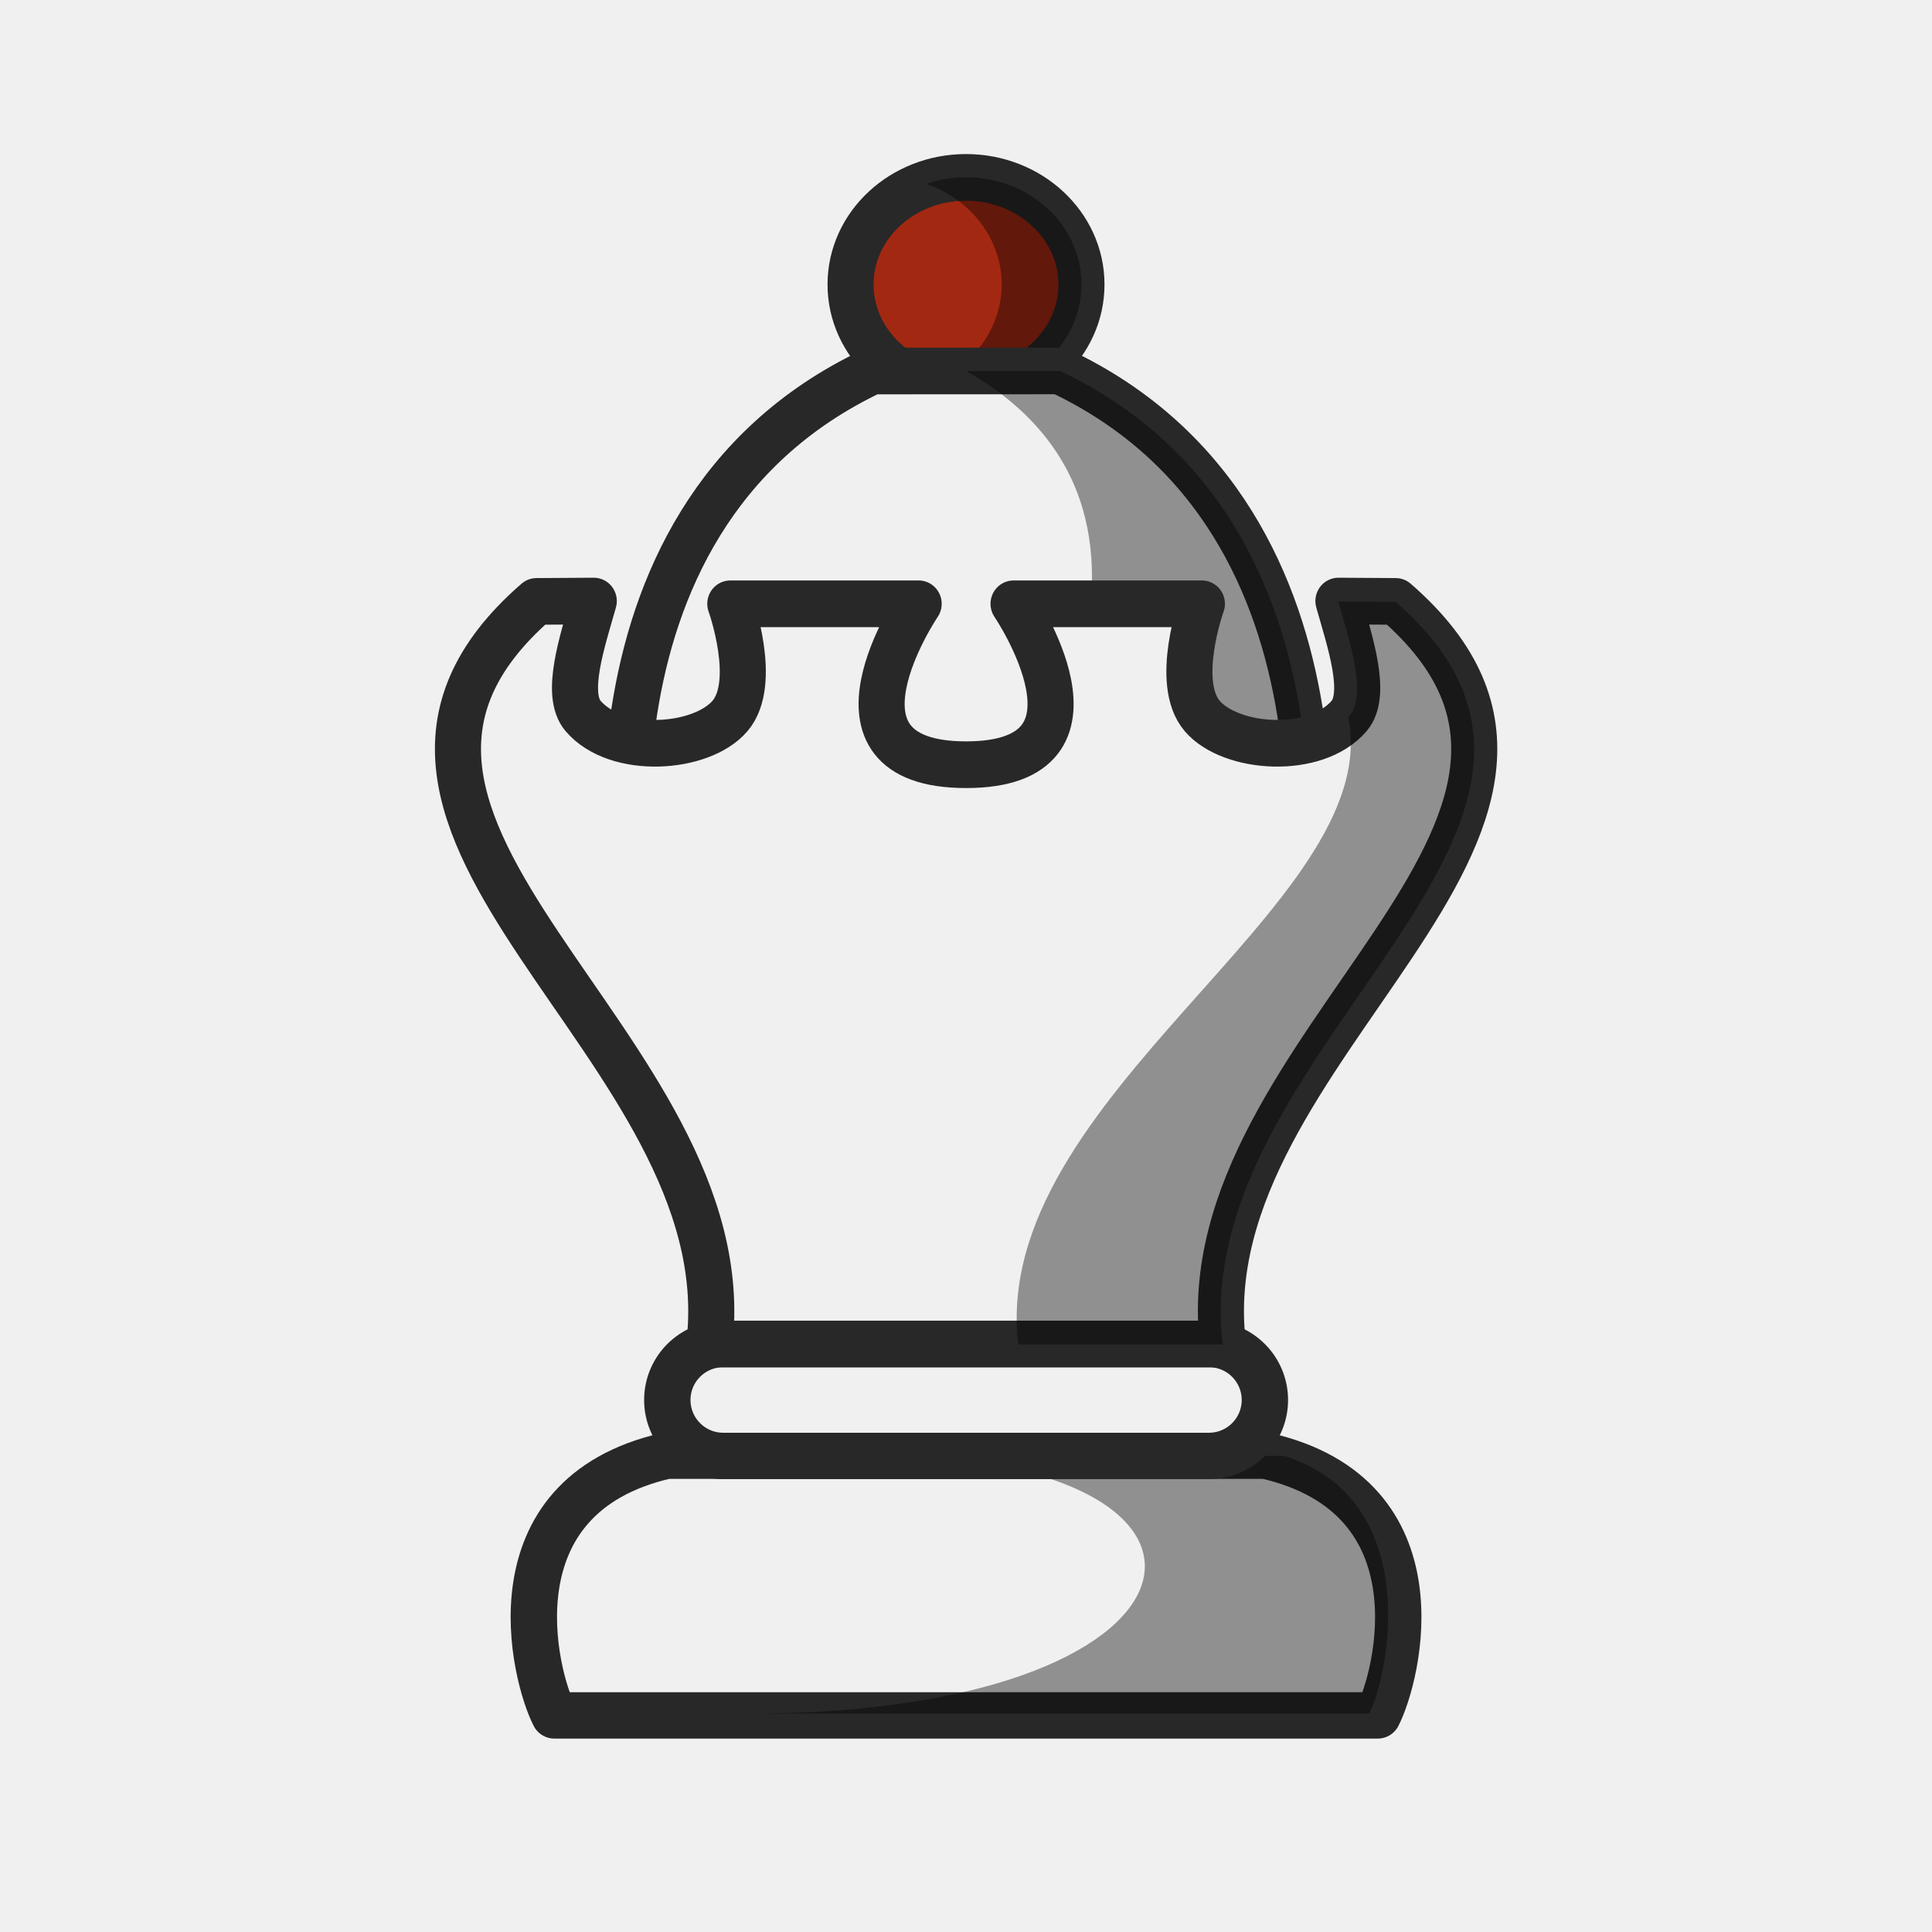
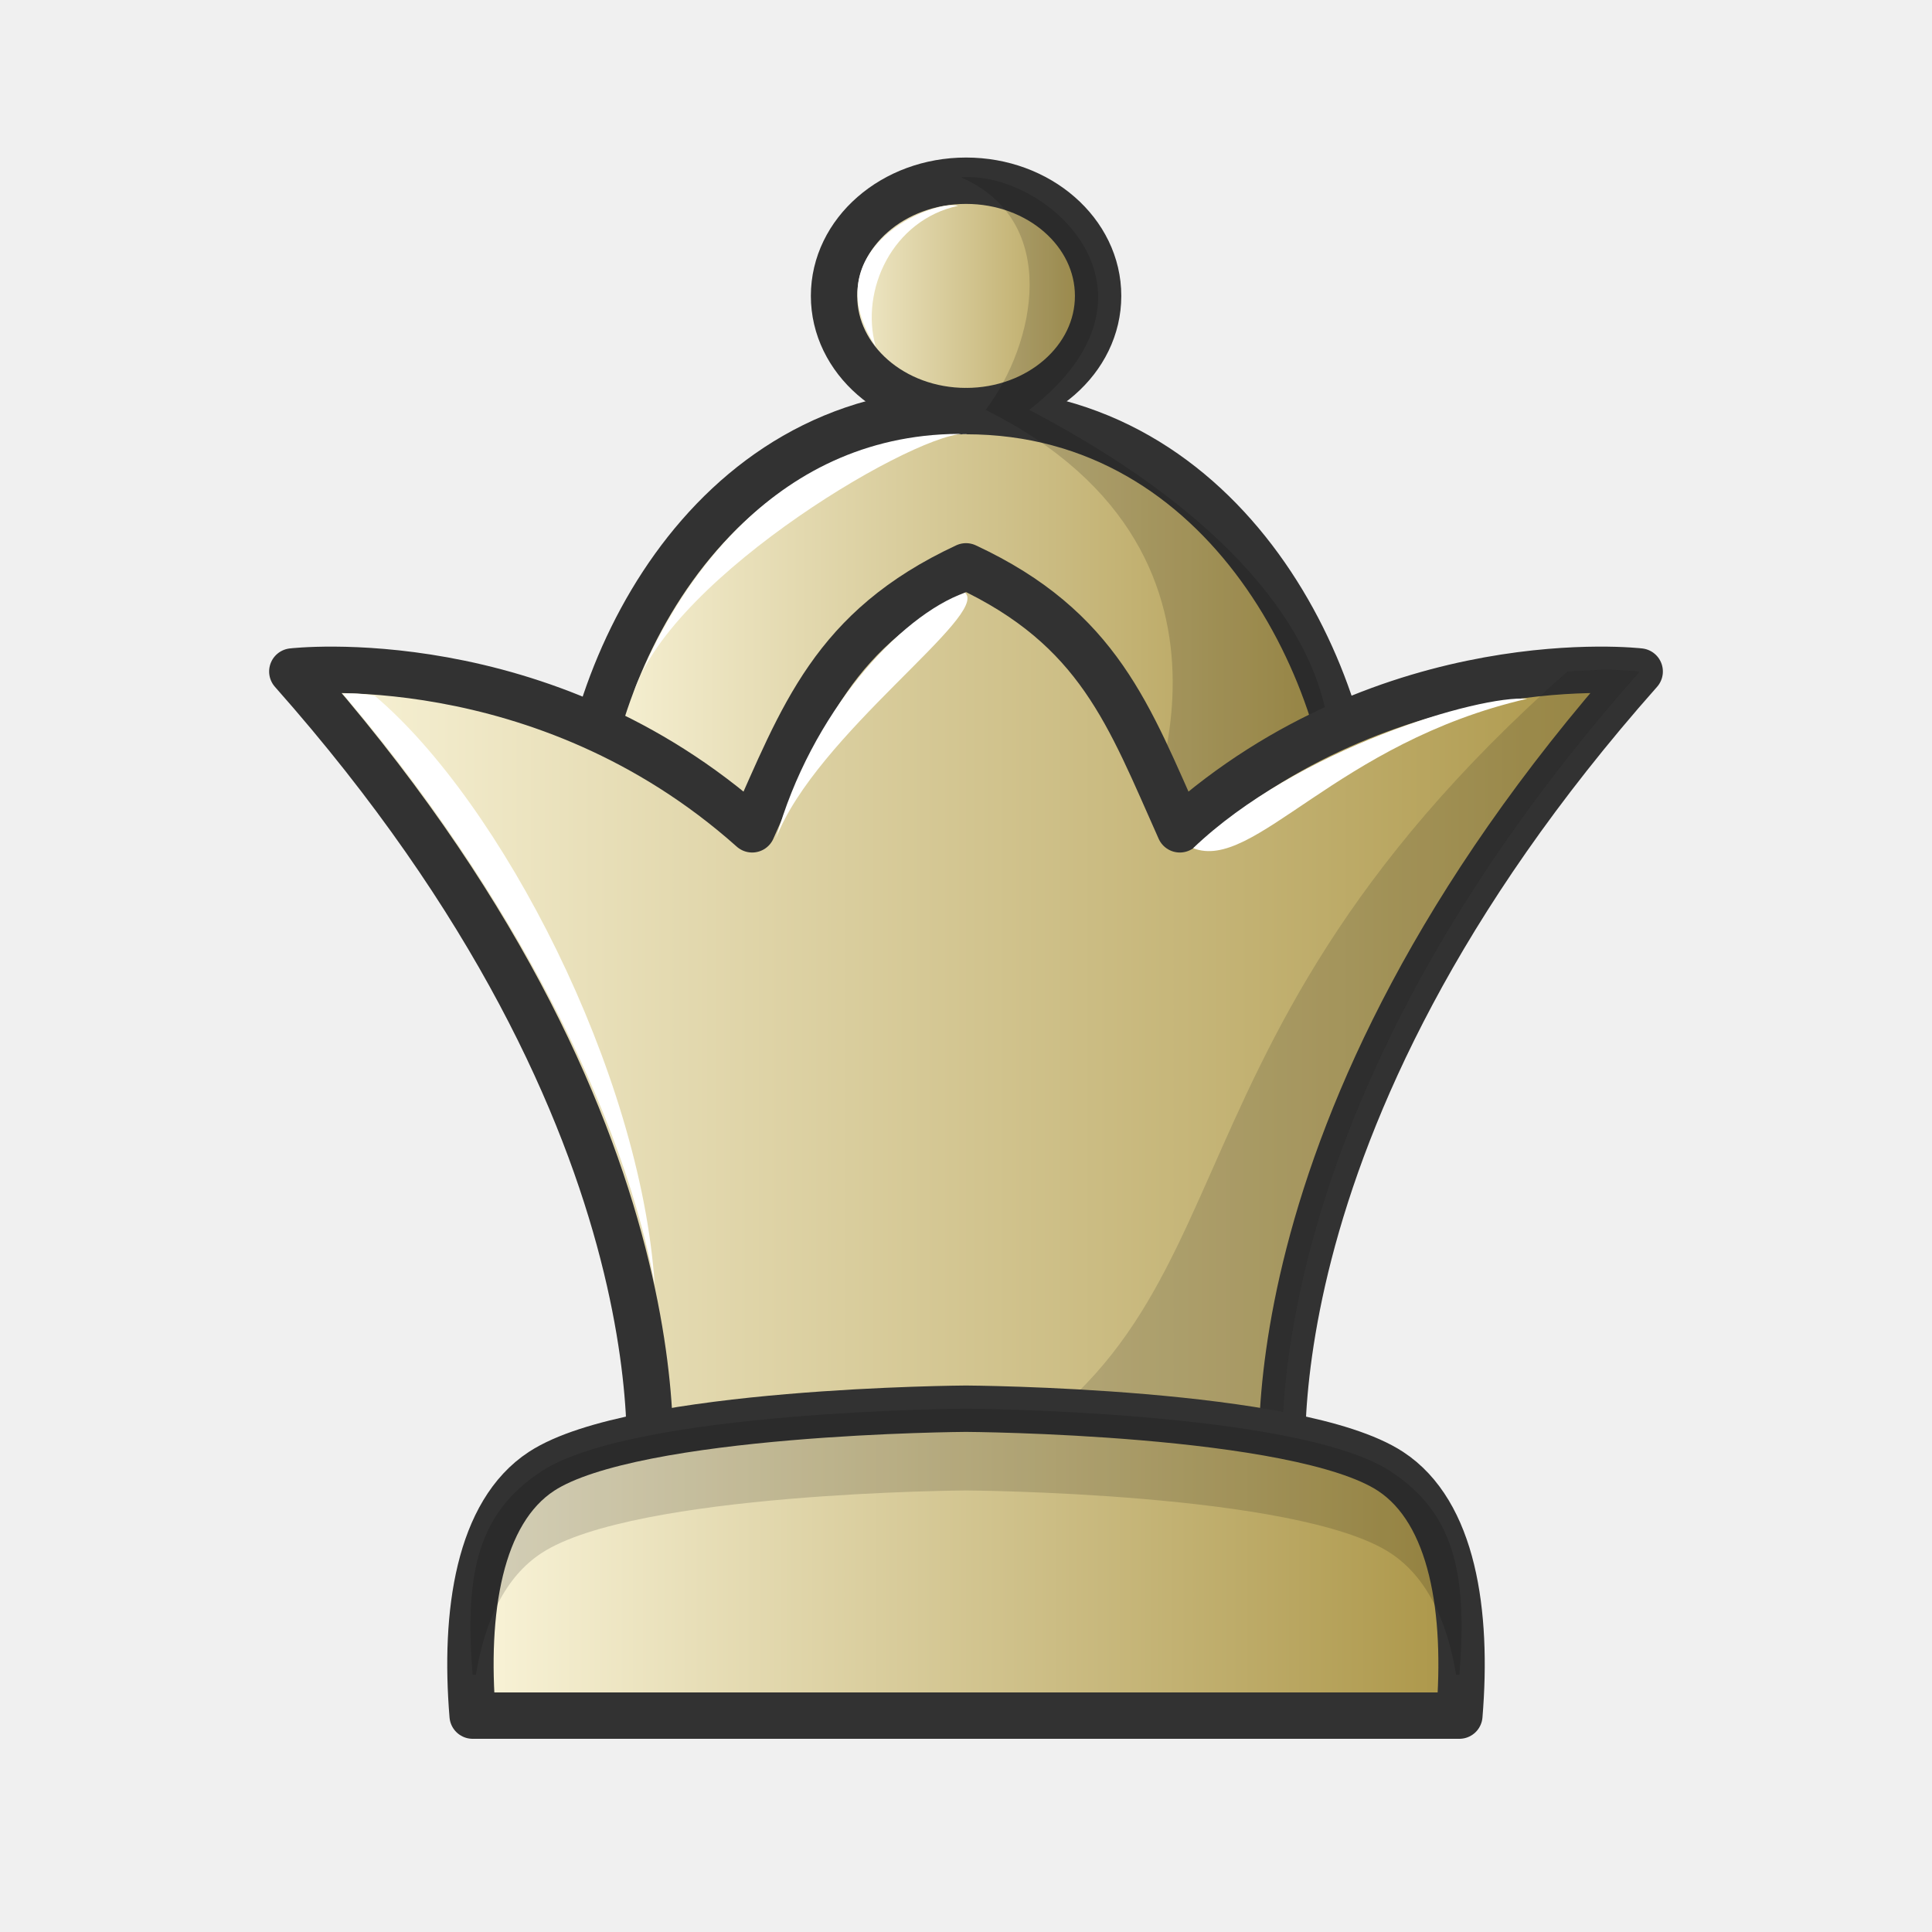
- <svg xmlns="http://www.w3.org/2000/svg" width="50mm" height="50mm" clip-rule="evenodd" fill-rule="evenodd" image-rendering="optimizeQuality" shape-rendering="geometricPrecision" text-rendering="geometricPrecision" version="1.1" viewBox="0 0 50 50">
-   <g transform="translate(414.77 -263.32)">
-     <g transform="translate(-29.17 2.7635)">
-       <g transform="translate(-7.6544 -15.239)">
-         <path d="m-342.29 320.19c0.518-1.005 1.711-5.668-2.901-6.721h-15.507c-4.612 1.053-3.419 5.715-2.901 6.721z" fill="#f0f0f0" stroke="#282828" stroke-linejoin="round" stroke-width="1.2" />
-         <path d="m-354.9 313.44c9.979 0.278 8.517 6.732-3.739 6.703h16.128c0.51-0.99 1.426-5.529-2.203-6.669" opacity=".4" />
-       </g>
-       <rect x="-368.33" y="295.34" width="15.465" height="2.896" ry="1.448" fill="#f0f0f0" stroke="#282828" stroke-linecap="round" stroke-linejoin="round" stroke-width="1.2" style="paint-order:normal" />
-     </g>
-     <g transform="matrix(1 0 0 1.0129 -32.165 -5.7476)" stroke-width=".994">
-       <g transform="translate(.48539 1.2601)" stroke-width=".994">
-         <ellipse cx="-358.09" cy="271.65" rx="2.988" ry="2.737" fill="#a32811" stroke="#282828" stroke-linecap="round" stroke-linejoin="round" stroke-width="1.192" style="paint-order:normal" />
-         <path d="m-358.09 268.91a2.988 2.737 0 0 0-1.034 0.171 2.988 2.737 0 0 1 1.958 2.566 2.988 2.737 0 0 1-1.954 2.566 2.988 2.737 0 0 0 1.03 0.171 2.988 2.737 0 0 0 2.988-2.737 2.988 2.737 0 0 0-2.988-2.737z" opacity=".4" style="paint-order:normal" />
-       </g>
-       <g clip-rule="evenodd" fill-rule="evenodd" shape-rendering="geometricPrecision">
-         <path d="m-360.03 275.12c-8.266 3.86-6.114 14.463-6.114 14.463l17.185-3e-5s2.052-10.607-6.217-14.465z" fill="#f0f0f0" image-rendering="optimizeQuality" stroke="#282828" stroke-linecap="round" stroke-linejoin="round" stroke-width="1.192" />
-         <path d="m-355.17 275.12-2.427 1e-3c6.88 3.877 0.706 12.083 0.706 12.083l7.938 2.381s2.052-10.607-6.217-14.465z" image-rendering="optimizeQuality" opacity=".4" />
-         <path transform="scale(.26458)" d="m-1376.7 1133.8c3.469-28.908-42.236-50-16.904-71.713l5.6-0.034c-1.108 3.87-2.876 8.987-1.042 11.1 3.283 3.781 11.557 3.23 14.363 0 2.805-3.23 0.034-10.835 0.034-10.835h18.423s-10.681 15.539 4.641 15.539 4.641-15.539 4.641-15.539h18.423s-2.771 7.605 0.034 10.835c2.805 3.23 11.08 3.781 14.363 0 1.835-2.113 0.067-7.231-1.042-11.1l5.6 0.034c25.333 21.713-20.372 42.805-16.904 71.713h-25.116z" fill="#f0f0f0" image-rendering="optimizeQuality" stroke="#282828" stroke-linejoin="round" stroke-width="4.507" />
-         <path d="m-347.97 281.01c0.293 1.024 0.761 2.378 0.276 2.937-6e-3 7e-3 -0.013 0.013-0.02 0.02 0.994 4.769-9.299 9.687-8.539 16.026h5.292c-0.918-7.649 11.175-13.229 4.473-18.974z" image-rendering="optimizeQuality" opacity=".4" />
-       </g>
-     </g>
-   </g>
+ <svg xmlns="http://www.w3.org/2000/svg" xmlns:xlink="http://www.w3.org/1999/xlink" width="50mm" height="50mm" clip-rule="evenodd" fill-rule="evenodd" image-rendering="optimizeQuality" shape-rendering="geometricPrecision" text-rendering="geometricPrecision" version="1.1" viewBox="0 0 50 50">
+   <defs>
+     <linearGradient id="linearGradient3935">
+       <stop stop-color="#f2e7da" style="stop-color:#fbf6dc" offset="0" />
+       <stop stop-color="#bba38a" style="stop-color:#aa9445" offset="1" />
+     </linearGradient>
+     <linearGradient id="linearGradient4103-5" x1="362.07" x2="371.04" y1="-82.569" y2="-82.569" gradientTransform="matrix(.87923 -1.2728e-6 1.3135e-6 .85197 -297.28 78.005)" gradientUnits="userSpaceOnUse" xlink:href="#linearGradient3935" />
+     <linearGradient id="linearGradient3454-0" x1="-491.54" x2="-471.01" y1="249.26" y2="249.26" gradientTransform="matrix(1.0387 0 0 .99256 524.95 -231.03)" gradientUnits="userSpaceOnUse" xlink:href="#linearGradient3935" />
+     <linearGradient id="linearGradient4107-8" x1="-1890.6" x2="-1767.4" y1="1054.4" y2="1054.4" gradientTransform="matrix(.29405 0 0 .26262 562.83 -250.81)" gradientUnits="userSpaceOnUse" xlink:href="#linearGradient3935" />
+     <linearGradient id="linearGradient3976" x1="-20.75" x2="6.102" y1="544.53" y2="544.53" gradientTransform="translate(32.324 -504.1)" gradientUnits="userSpaceOnUse" xlink:href="#linearGradient3935" />
+   </defs>
+   <path d="m25.002 4.677a2.981 3.417 90 0 0-3.417 2.981 2.981 3.417 90 0 0 3.417 2.981 2.981 3.417 90 0 0 3.417-2.981 2.981 3.417 90 0 0-3.417-2.981z" style="clip-rule:evenodd;fill-rule:evenodd;fill:url(#linearGradient4103-5);image-rendering:optimizeQuality;paint-order:normal;shape-rendering:geometricPrecision;stroke-linecap:round;stroke-linejoin:round;stroke-width:1.2;stroke:#323232" />
+   <path d="m25.002 10.639c-6.8 0-10.027 6.96-10.027 11.468h20.13c1.95e-4 -4.508-3.303-11.468-10.103-11.468z" style="fill:url(#linearGradient3454-0);paint-order:normal;stroke-linecap:round;stroke-linejoin:round;stroke-width:1.2;stroke:#323232" />
+   <path d="m16.397 17.927c1.044-2.713 3.664-6.797 8.65-6.697-1.13-0.17-7.653 3.629-8.65 6.697z" style="clip-rule:evenodd;fill-rule:evenodd;fill:#ffffff;image-rendering:optimizeQuality;shape-rendering:geometricPrecision" />
+   <path d="m24.874 4.59s0.048 0.24-9.8e-5 9.74e-5c2.591 1.137 1.924 4.305 0.636 6.018 7.685 3.833 3.915 11.115 3.914 11.114h2.822c1.794 1.568 5.812-5.135-5.611-11.115 3.927-3.048 0.464-6.191-1.762-6.017z" style="clip-rule:evenodd;fill-rule:evenodd;image-rendering:optimizeQuality;opacity:.15;shape-rendering:geometricPrecision" />
+   <path d="m25 14.657c-3.446 1.605-4.22 3.869-5.534 6.806-5.438-4.847-11.901-4.085-11.901-4.085 10.547 11.903 9.203 21.195 9.203 21.195h16.464s-1.344-9.293 9.203-21.195c0 0-6.463-0.763-11.901 4.085-1.314-2.937-2.088-5.201-5.534-6.806z" style="fill:url(#linearGradient4107-8);stroke-linejoin:round;stroke-width:1.2;stroke:#323232" />
+   <path d="m40.566 17.38c-11.59 10.231-7.477 17.283-16.618 21.194h9.284s-1.344-9.293 9.203-21.195c-1.223-0.082-0.614-0.049-1.869 0z" style="fill:#111111;opacity:.15" />
+   <path d="m24.796 5.326c-0.612-0.182-3.779 1.091-2.135 3.638-0.406-1.455 0.437-3.271 2.135-3.638z" style="clip-rule:evenodd;fill-rule:evenodd;fill:#ffffff;image-rendering:optimizeQuality;shape-rendering:geometricPrecision" />
+   <path d="m8.874 17.955c3.715 4.319 7.138 10.199 8.069 15.288-0.367-5.503-3.972-12.467-7.24-15.232-0.433-0.093-0.829-0.056-0.829-0.056z" style="clip-rule:evenodd;fill-rule:evenodd;fill:#ffffff;image-rendering:optimizeQuality;shape-rendering:geometricPrecision" />
+   <path d="m20.081 21.702c1.027-2.684 5.547-5.794 4.893-6.364-1.681 0.592-3.991 3.11-4.893 6.364z" style="fill:#ffffff" />
+   <path d="m30.878 21.951c1.582 0.618 3.698-2.728 8.645-3.867-1.228-0.105-5.953 1.289-8.645 3.867z" style="fill:#ffffff" />
+   <path d="m25 36.457s-8.578 0.048-10.983 1.619c-1.623 1.06-2.006 3.651-1.785 6.324h25.536c0.221-2.672-0.162-5.264-1.785-6.324-2.405-1.571-10.983-1.619-10.983-1.619z" style="clip-rule:evenodd;fill-rule:evenodd;fill:url(#linearGradient3976);image-rendering:optimizeQuality;shape-rendering:geometricPrecision;stroke-linejoin:round;stroke-width:1.2;stroke:#323232" />
+   <path d="m25 36.457s-8.578 0.048-10.983 1.619c-1.623 1.06-2.005 2.593-1.785 5.265h0.084c0.228-1.38 0.75-2.528 1.701-3.149 2.405-1.571 10.983-1.619 10.983-1.619s8.579 0.048 10.983 1.619c0.95 0.621 1.473 1.769 1.701 3.149h0.084c0.221-2.672-0.162-4.205-1.785-5.265-2.405-1.571-10.983-1.619-10.983-1.619z" style="clip-rule:evenodd;fill-rule:evenodd;fill:#000000;image-rendering:optimizeQuality;opacity:.15;shape-rendering:geometricPrecision" />
</svg>
